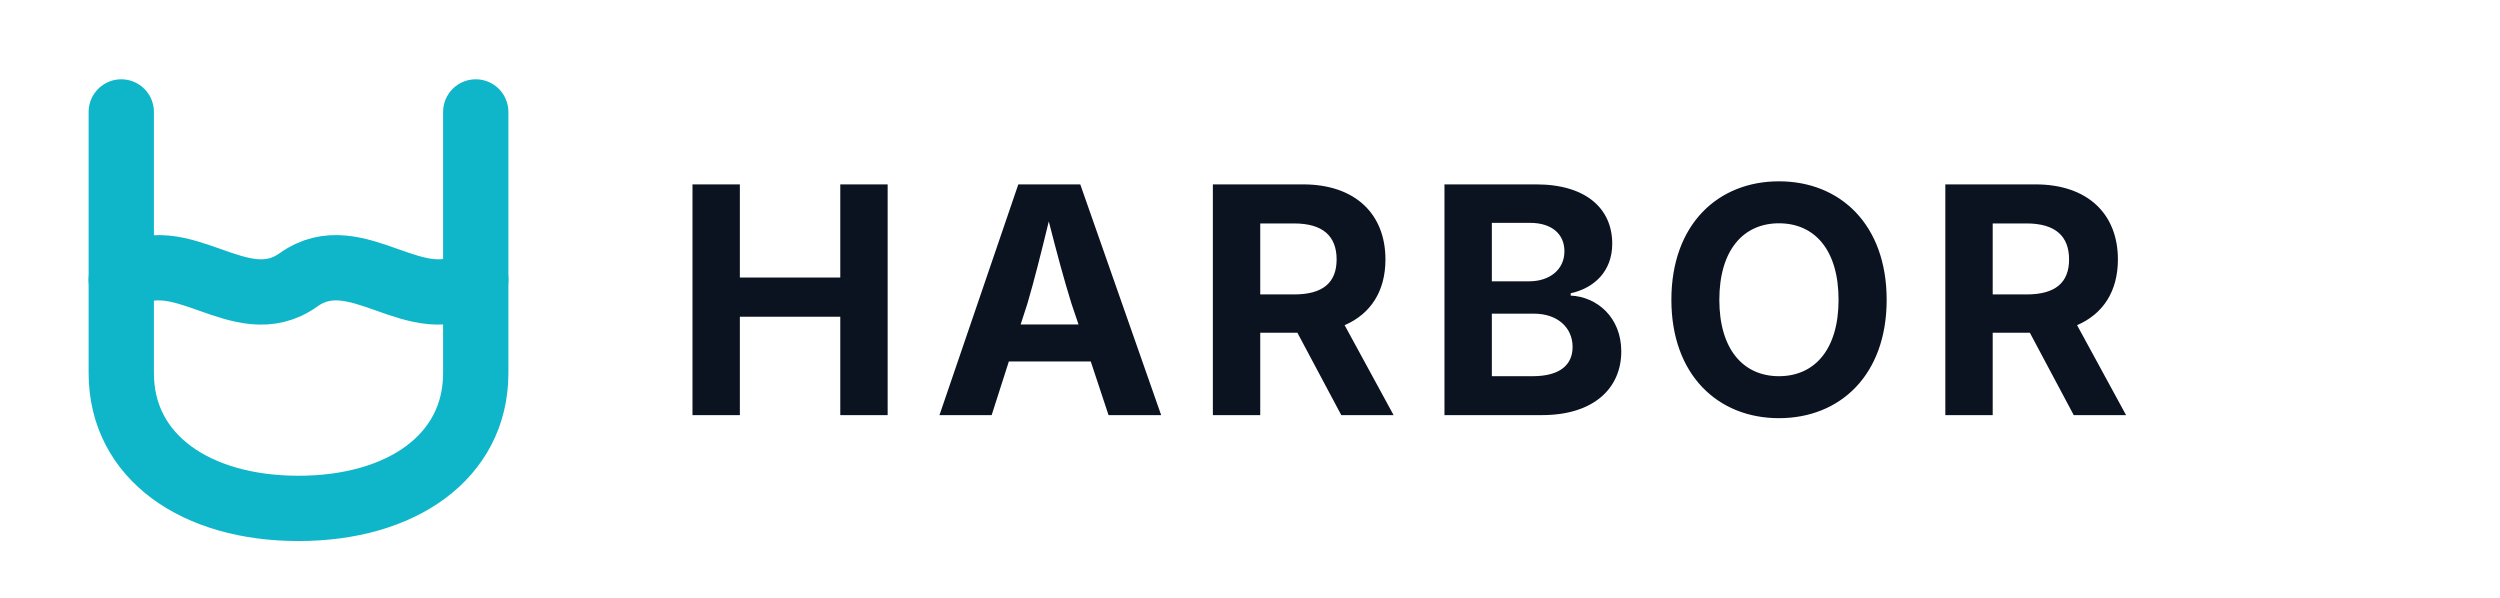
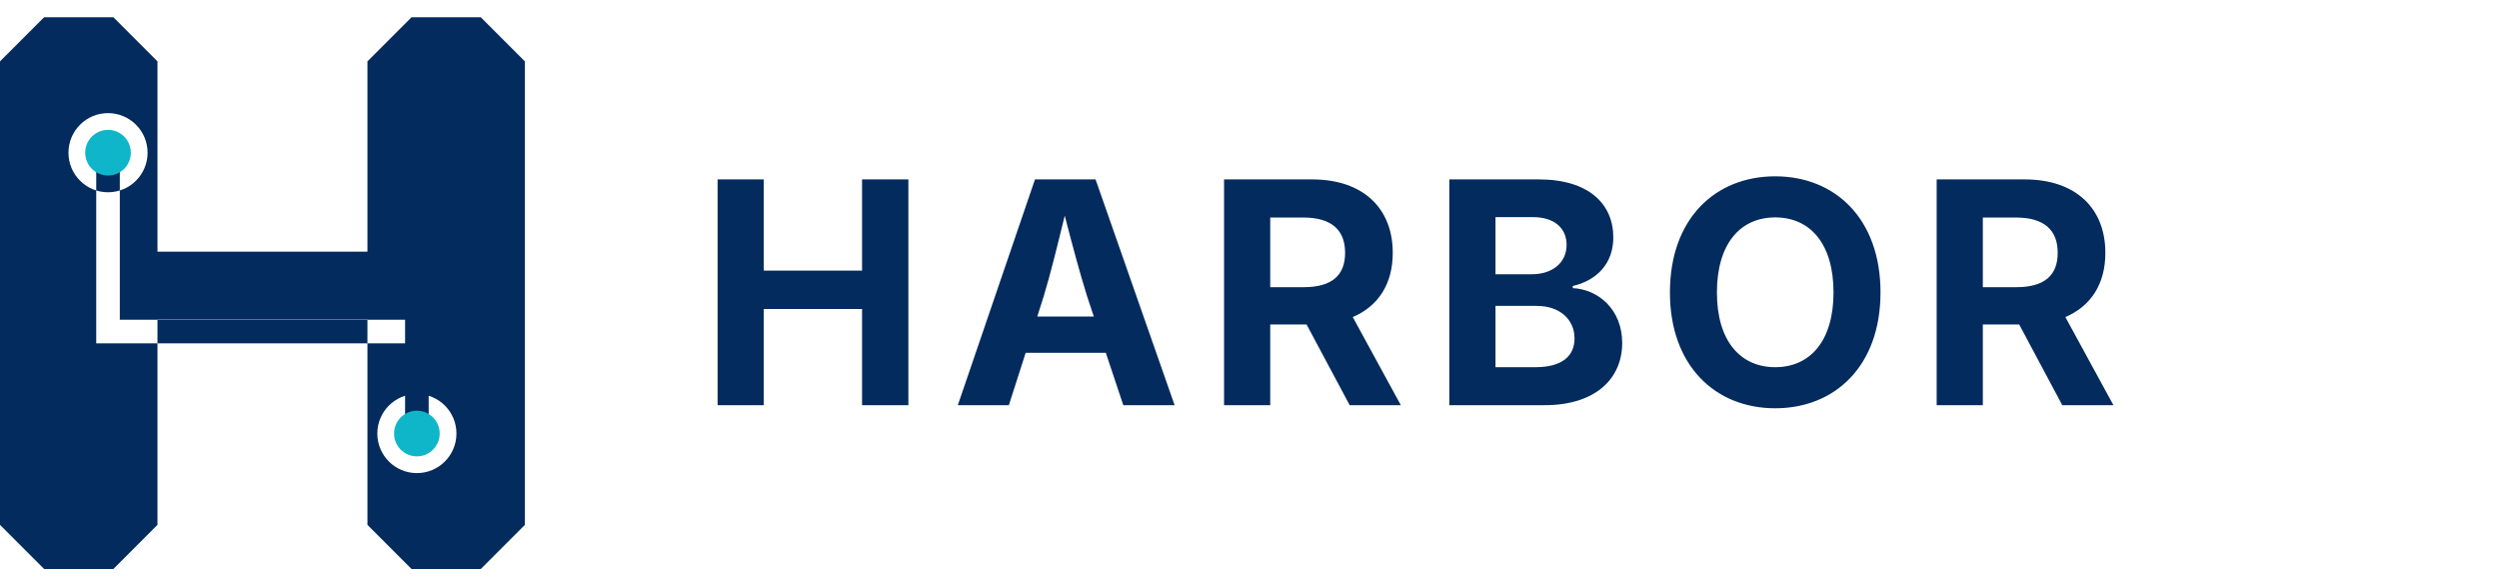
- <svg xmlns="http://www.w3.org/2000/svg" viewBox="0 0 268 64" width="268" height="64" role="img" aria-label="HARBOR">
-   <g fill="none" stroke="#0FB6C9" stroke-width="7" stroke-linecap="round" stroke-linejoin="round">
-     <path d="M13 12 V40 C13 49 21 54.5 32 54.5 C43 54.5 51 49 51 40 V12" />
-     <path d="M13 30 C19.3 25.5 25.7 34.5 32 30 C38.3 25.5 44.7 34.5 51 30" />
+ <svg xmlns="http://www.w3.org/2000/svg" viewBox="0 0 290 68" width="290" height="68" role="img" aria-label="HARBOR">
+   <g transform="translate(0 2) scale(0.08828)">
+     <path fill="#042B5D" d="     M0 58 L58 0 L149 0 L207 58 L207 308 L483 308 L483 58 L541 0 L632 0 L690 58     L690 667 L632 725 L541 725 L483 667 L483 397 L207 397 L207 667 L149 725     L58 725 L0 667 Z      M126.5 178 L126.5 428.5 L563.5 428.5 L563.5 547 L532.5 547 L532.5 397.5     L157.5 397.5 L157.5 178 Z      M90 178 a52 52 0 1 0 104 0 a52 52 0 1 0 -104 0 Z     M496 547 a52 52 0 1 0 104 0 a52 52 0 1 0 -104 0 Z" />
+     <circle cx="142" cy="178" r="30" fill="#0FB6C9" />
+     <circle cx="548" cy="547" r="30" fill="#0FB6C9" />
  </g>
-   <text x="72" y="44.5" font-family="Inter, system-ui, -apple-system, 'Segoe UI', Roboto, Helvetica, Arial, sans-serif" font-size="34" font-weight="700" letter-spacing="2.5" fill="#0B1220">HARBOR</text>
+   <text x="80.9" y="47" font-family="Inter, system-ui, -apple-system, 'Segoe UI', Roboto, Helvetica, Arial, sans-serif" font-size="36" font-weight="700" letter-spacing="2.5" fill="#042B5D">HARBOR</text>
</svg>
